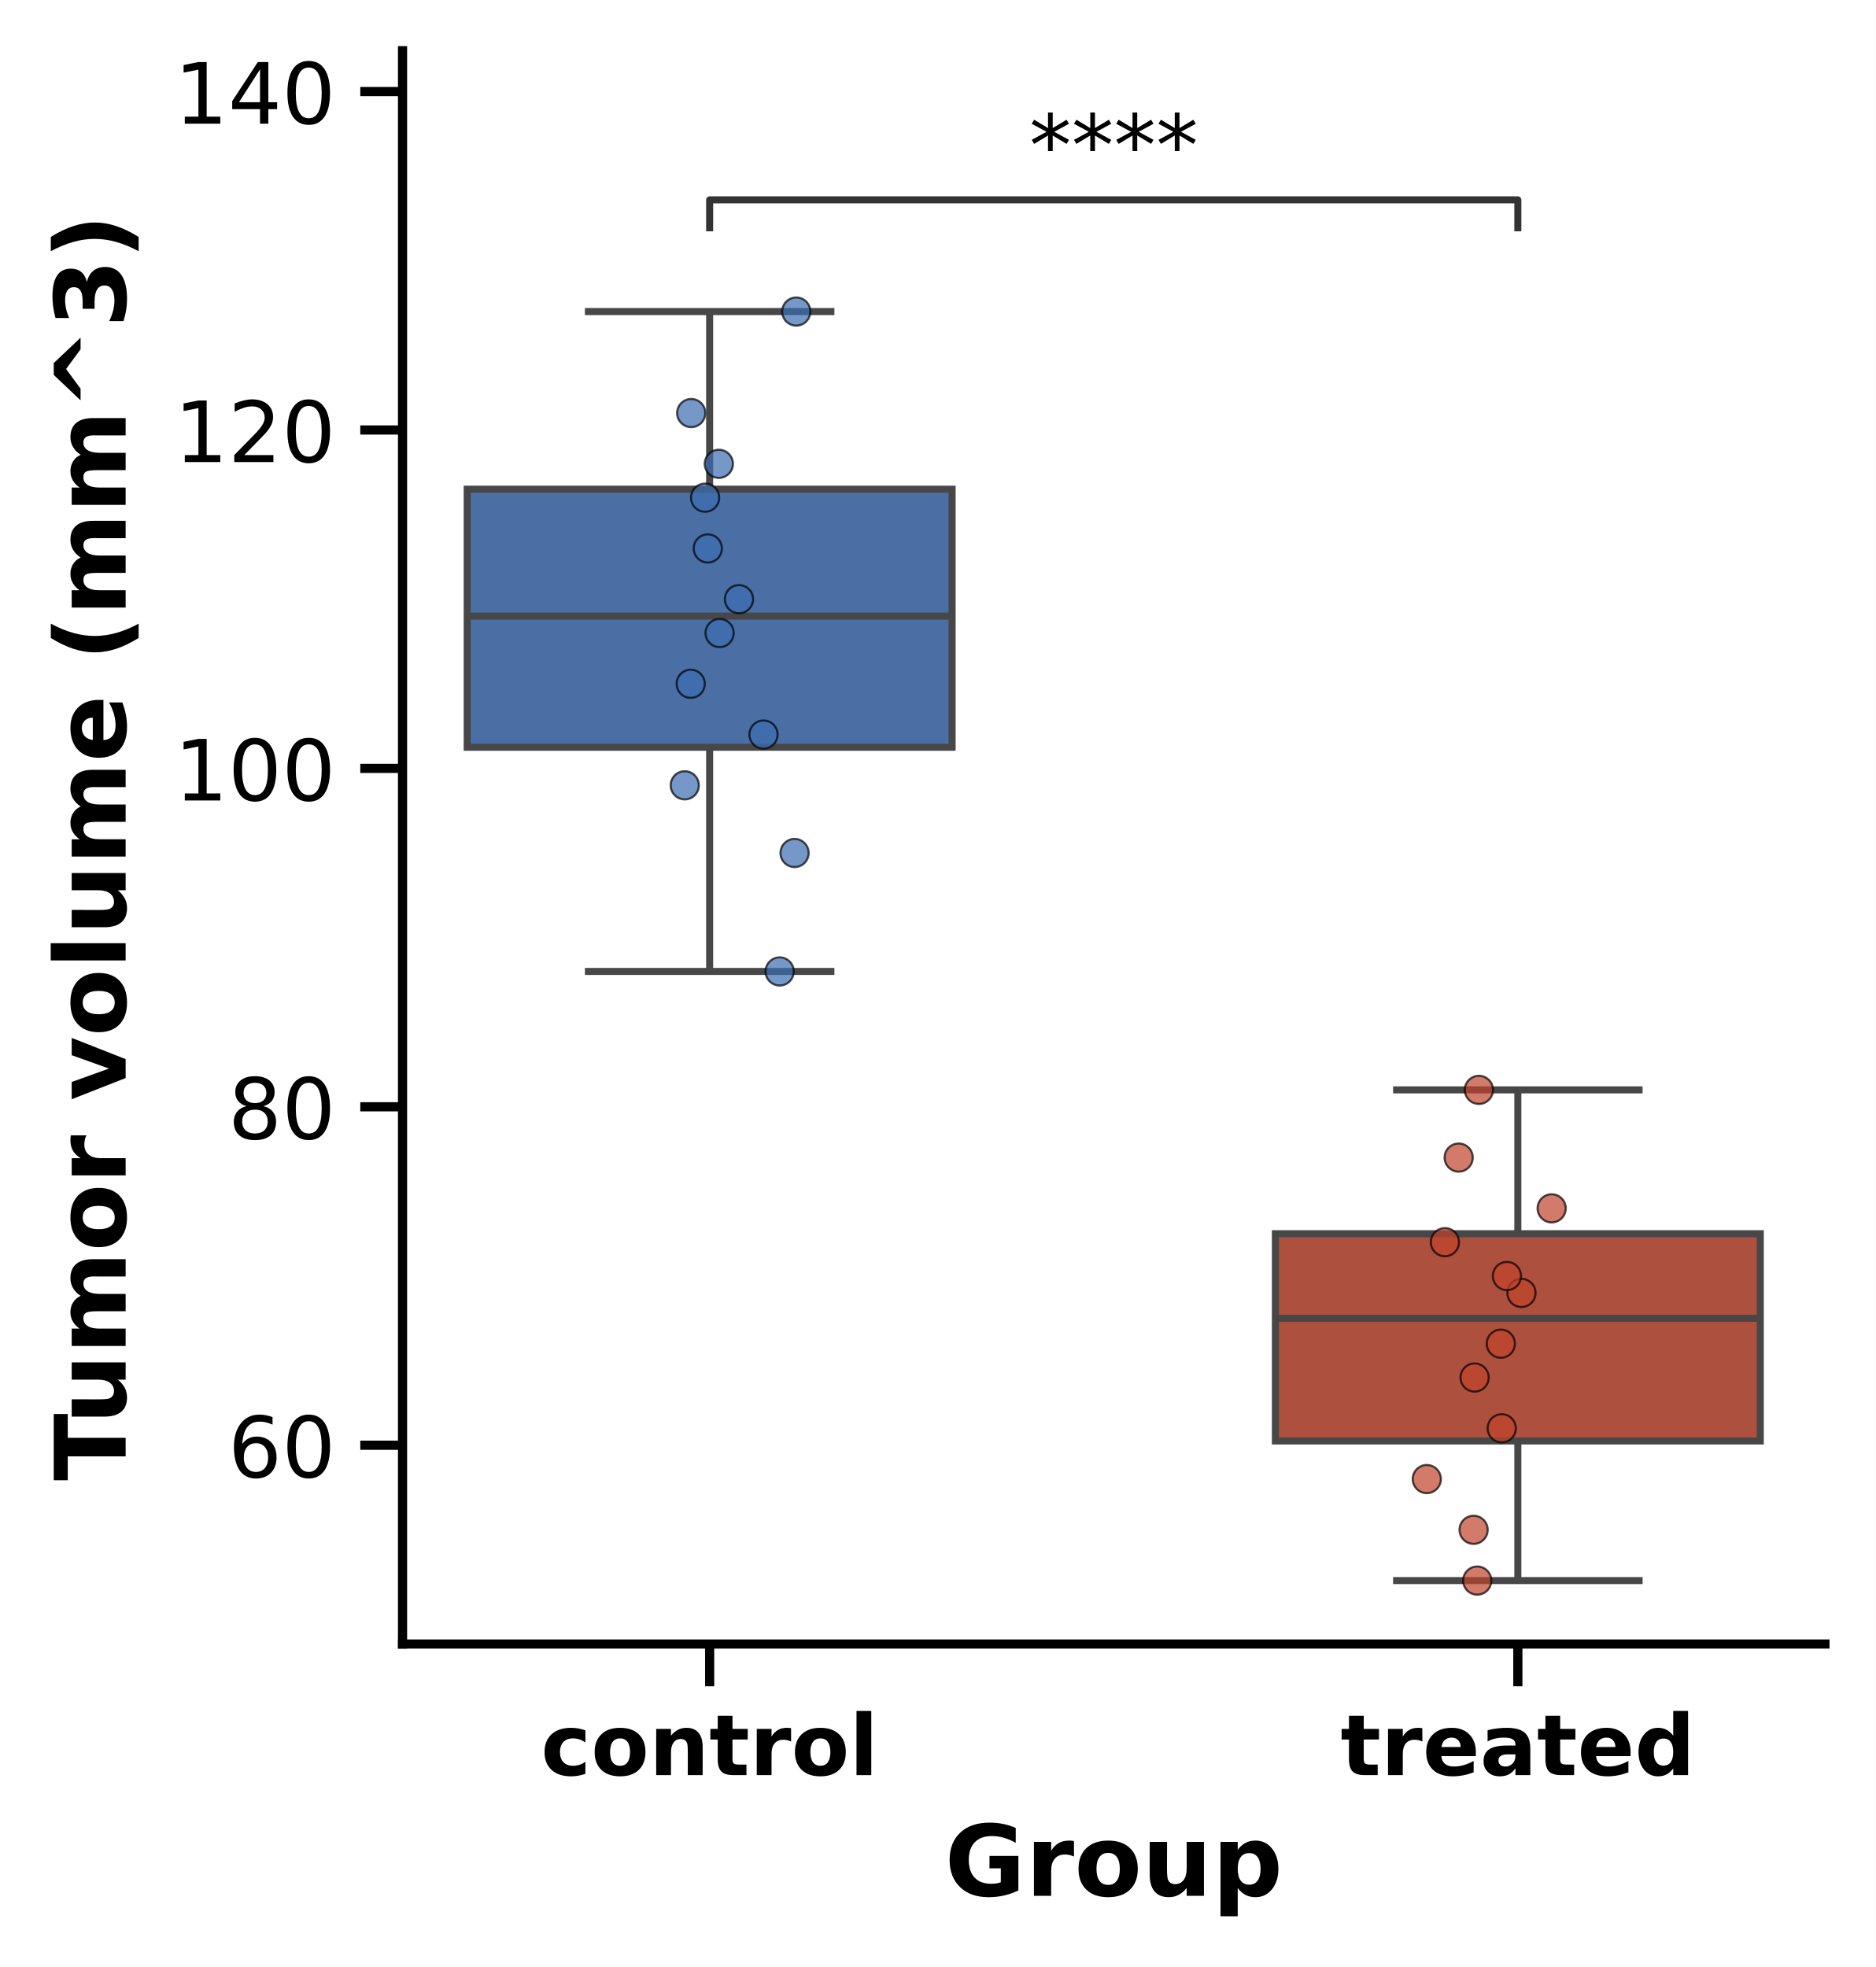
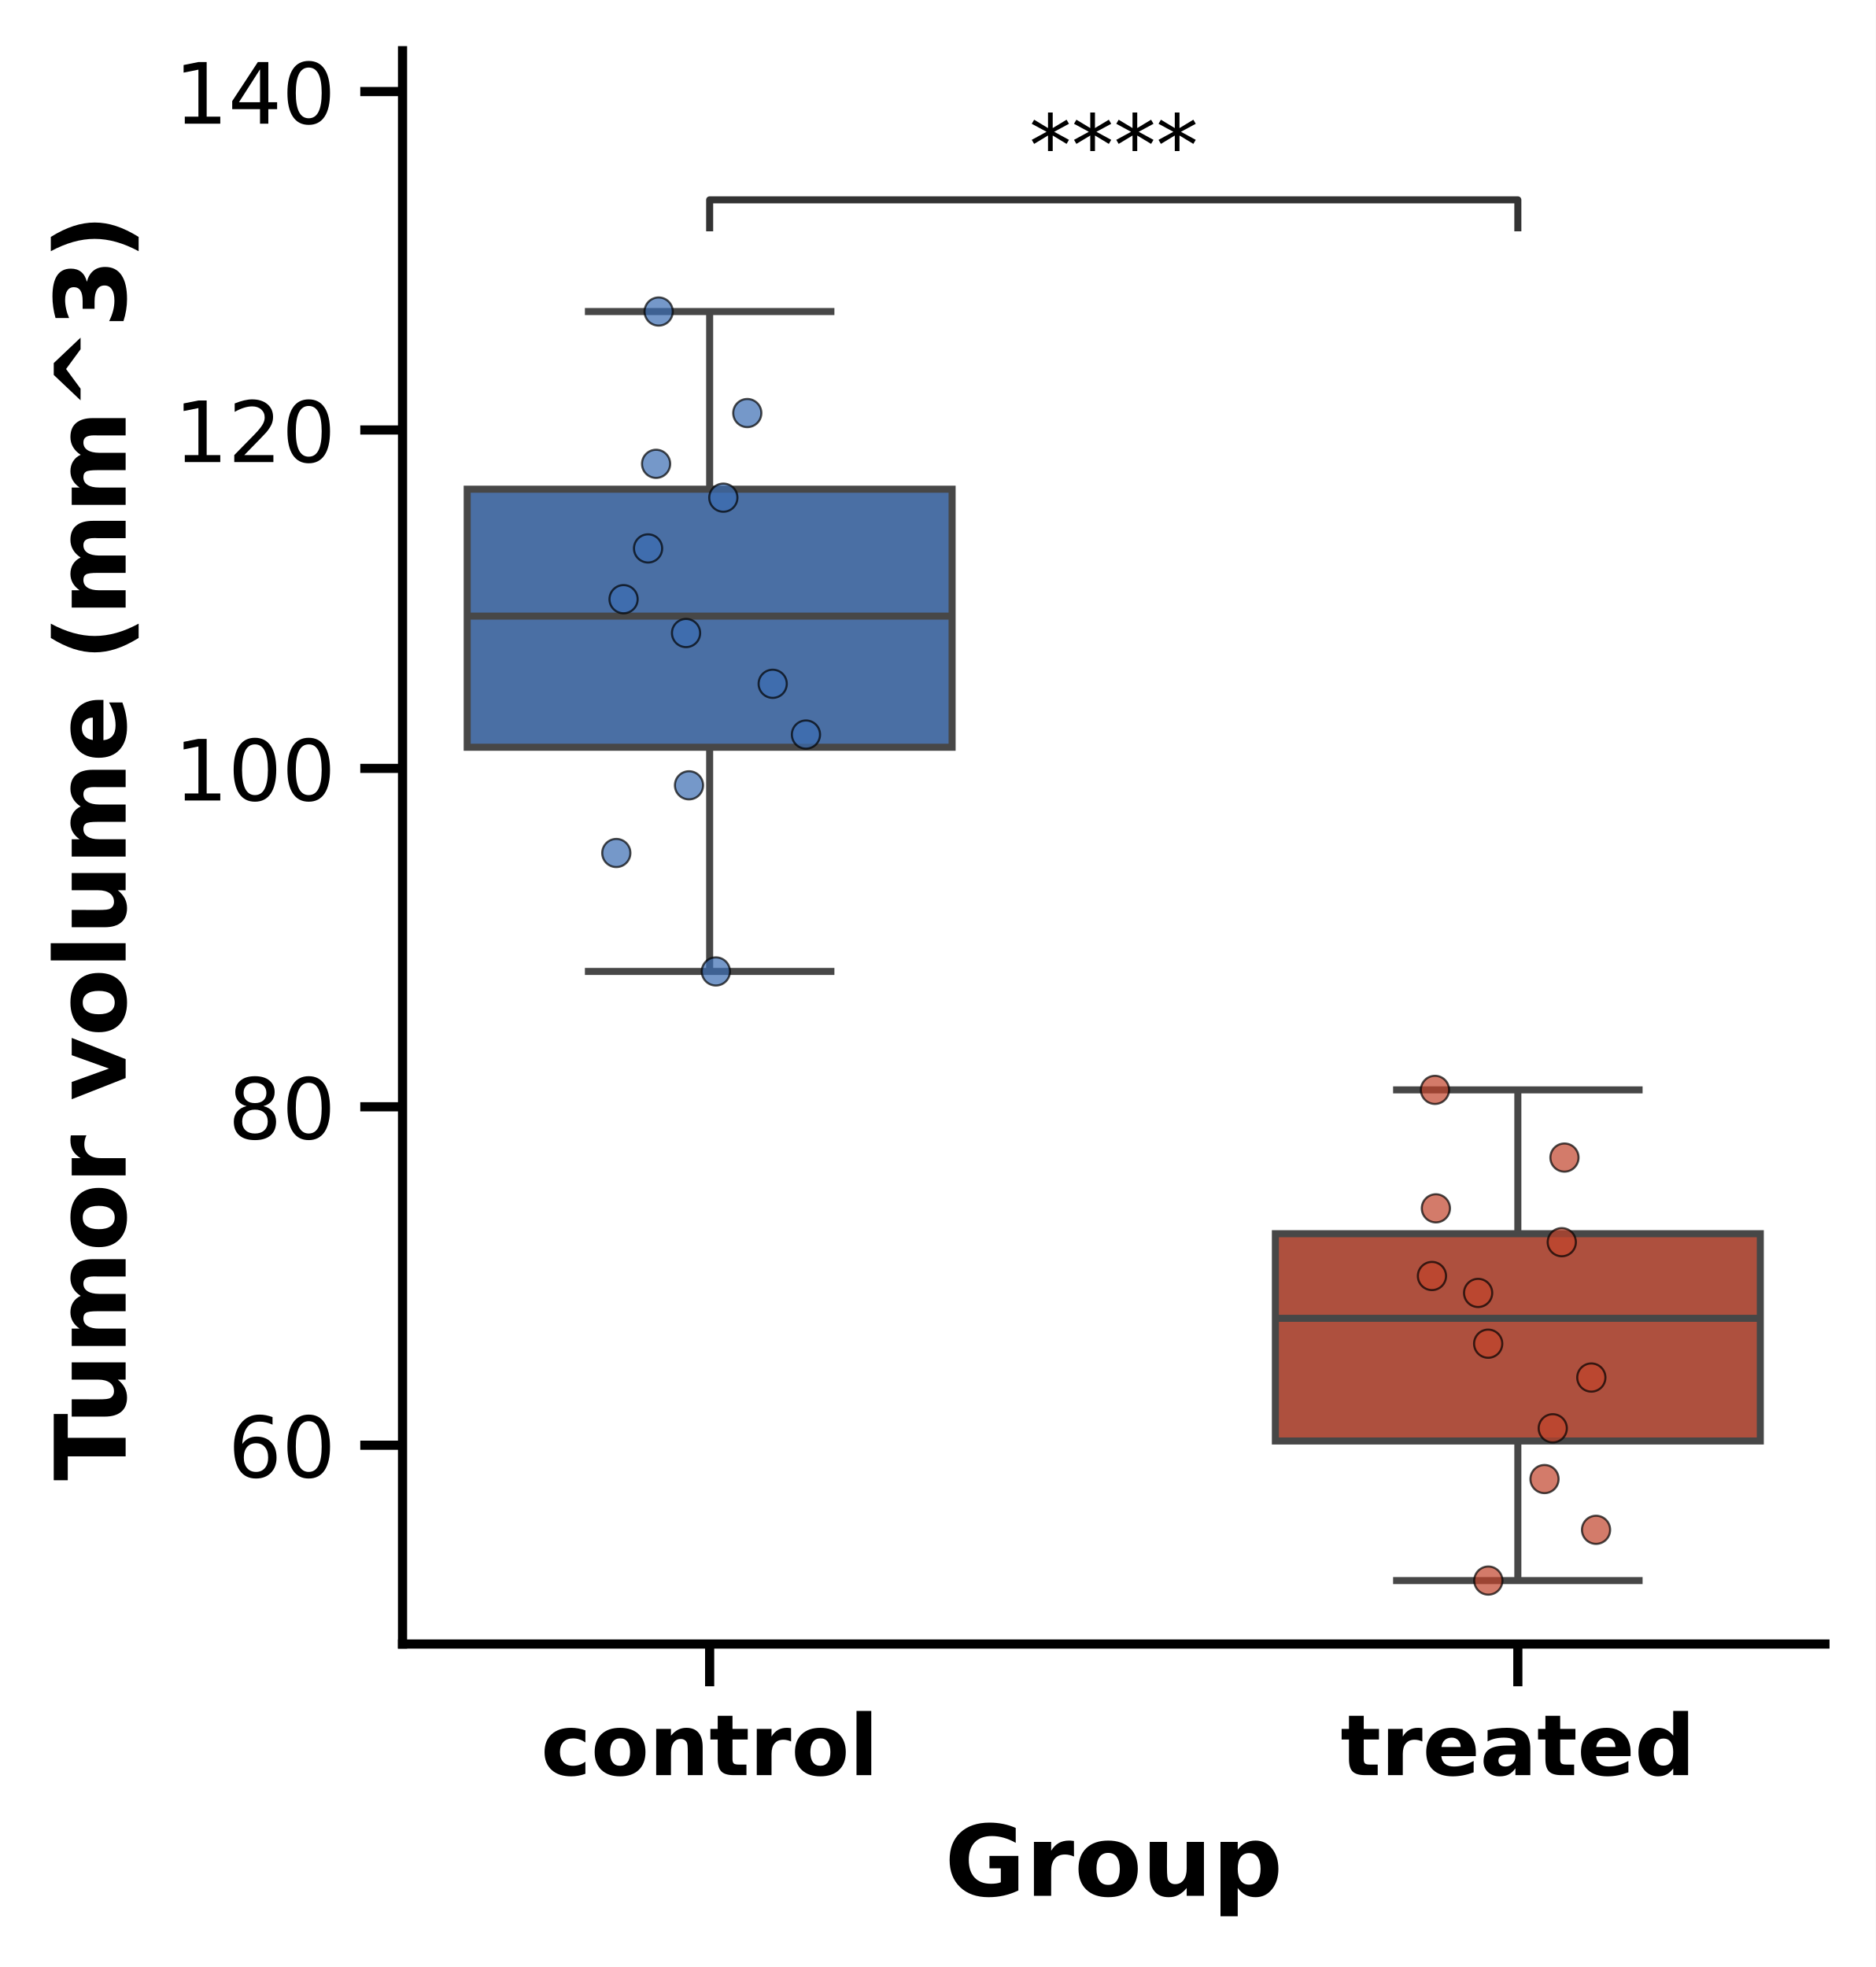
<svg xmlns="http://www.w3.org/2000/svg" xmlns:xlink="http://www.w3.org/1999/xlink" width="266.314pt" height="279.323pt" viewBox="0 0 266.314 279.323" version="1.1">
  <defs>
    <style type="text/css">*{stroke-linejoin: round; stroke-linecap: butt}</style>
  </defs>
  <g id="figure_1">
    <g id="patch_1">
      <path d="M 0 279.323  L 266.314 279.323  L 266.314 0  L 0 0  z " style="fill: #ffffff" />
    </g>
    <g id="axes_1">
      <g id="patch_2">
        <path d="M 57.154 233.46  L 259.114 233.46  L 259.114 7.2  L 57.154 7.2  z " style="fill: #ffffff" />
      </g>
      <g id="matplotlib.axis_1">
        <g id="xtick_1">
          <g id="line2d_1">
            <defs>
-               <path id="mef84ed7875" d="M 0 0  L 0 6  " style="stroke: #000000; stroke-width: 1.3" />
+               <path id="m828a29ea58" d="M 0 0  L 0 6  " style="stroke: #000000; stroke-width: 1.3" />
            </defs>
            <g>
-               <use xlink:href="#mef84ed7875" x="100.759" y="233.46" style="stroke: #000000; stroke-width: 1.3" />
+               <use xlink:href="#m828a29ea58" x="100.759" y="233.46" style="stroke: #000000; stroke-width: 1.3" />
            </g>
          </g>
          <g id="text_1">
            <g transform="translate(76.80344 252.0781) scale(0.12 -0.12)">
              <defs>
                <path id="DejaVuSans-Bold-63" d="M 3366 3391  L 3366 2478  Q 3138 2634 2908 2709  Q 2678 2784 2431 2784  Q 1963 2784 1702 2511  Q 1441 2238 1441 1747  Q 1441 1256 1702 982  Q 1963 709 2431 709  Q 2694 709 2930 787  Q 3166 866 3366 1019  L 3366 103  Q 3103 6 2833 -42  Q 2563 -91 2291 -91  Q 1344 -91 809 395  Q 275 881 275 1747  Q 275 2613 809 3098  Q 1344 3584 2291 3584  Q 2566 3584 2833 3536  Q 3100 3488 3366 3391  z " transform="scale(0.015625)" />
                <path id="DejaVuSans-Bold-6f" d="M 2203 2784  Q 1831 2784 1636 2517  Q 1441 2250 1441 1747  Q 1441 1244 1636 976  Q 1831 709 2203 709  Q 2569 709 2762 976  Q 2956 1244 2956 1747  Q 2956 2250 2762 2517  Q 2569 2784 2203 2784  z M 2203 3584  Q 3106 3584 3614 3096  Q 4122 2609 4122 1747  Q 4122 884 3614 396  Q 3106 -91 2203 -91  Q 1297 -91 786 396  Q 275 884 275 1747  Q 275 2609 786 3096  Q 1297 3584 2203 3584  z " transform="scale(0.015625)" />
                <path id="DejaVuSans-Bold-6e" d="M 4056 2131  L 4056 0  L 2931 0  L 2931 347  L 2931 1631  Q 2931 2084 2911 2256  Q 2891 2428 2841 2509  Q 2775 2619 2662 2680  Q 2550 2741 2406 2741  Q 2056 2741 1856 2470  Q 1656 2200 1656 1722  L 1656 0  L 538 0  L 538 3500  L 1656 3500  L 1656 2988  Q 1909 3294 2193 3439  Q 2478 3584 2822 3584  Q 3428 3584 3742 3212  Q 4056 2841 4056 2131  z " transform="scale(0.015625)" />
                <path id="DejaVuSans-Bold-74" d="M 1759 4494  L 1759 3500  L 2913 3500  L 2913 2700  L 1759 2700  L 1759 1216  Q 1759 972 1856 886  Q 1953 800 2241 800  L 2816 800  L 2816 0  L 1856 0  Q 1194 0 917 276  Q 641 553 641 1216  L 641 2700  L 84 2700  L 84 3500  L 641 3500  L 641 4494  L 1759 4494  z " transform="scale(0.015625)" />
                <path id="DejaVuSans-Bold-72" d="M 3138 2547  Q 2991 2616 2845 2648  Q 2700 2681 2553 2681  Q 2122 2681 1889 2404  Q 1656 2128 1656 1613  L 1656 0  L 538 0  L 538 3500  L 1656 3500  L 1656 2925  Q 1872 3269 2151 3426  Q 2431 3584 2822 3584  Q 2878 3584 2943 3579  Q 3009 3575 3134 3559  L 3138 2547  z " transform="scale(0.015625)" />
                <path id="DejaVuSans-Bold-6c" d="M 538 4863  L 1656 4863  L 1656 0  L 538 0  L 538 4863  z " transform="scale(0.015625)" />
              </defs>
              <use xlink:href="#DejaVuSans-Bold-63" />
              <use xlink:href="#DejaVuSans-Bold-6f" transform="translate(59.27734 0)" />
              <use xlink:href="#DejaVuSans-Bold-6e" transform="translate(127.9785 0)" />
              <use xlink:href="#DejaVuSans-Bold-74" transform="translate(199.1699 0)" />
              <use xlink:href="#DejaVuSans-Bold-72" transform="translate(246.9727 0)" />
              <use xlink:href="#DejaVuSans-Bold-6f" transform="translate(296.2891 0)" />
              <use xlink:href="#DejaVuSans-Bold-6c" transform="translate(364.9902 0)" />
            </g>
          </g>
        </g>
        <g id="xtick_2">
          <g id="line2d_2">
            <g>
-               <use xlink:href="#mef84ed7875" x="215.509" y="233.46" style="stroke: #000000; stroke-width: 1.3" />
+               <use xlink:href="#m828a29ea58" x="215.509" y="233.46" style="stroke: #000000; stroke-width: 1.3" />
            </g>
          </g>
          <g id="text_2">
            <g transform="translate(190.3319 252.0781) scale(0.12 -0.12)">
              <defs>
                <path id="DejaVuSans-Bold-65" d="M 4031 1759  L 4031 1441  L 1416 1441  Q 1456 1047 1700 850  Q 1944 653 2381 653  Q 2734 653 3104 758  Q 3475 863 3866 1075  L 3866 213  Q 3469 63 3072 -14  Q 2675 -91 2278 -91  Q 1328 -91 801 392  Q 275 875 275 1747  Q 275 2603 792 3093  Q 1309 3584 2216 3584  Q 3041 3584 3536 3087  Q 4031 2591 4031 1759  z M 2881 2131  Q 2881 2450 2695 2645  Q 2509 2841 2209 2841  Q 1884 2841 1681 2658  Q 1478 2475 1428 2131  L 2881 2131  z " transform="scale(0.015625)" />
                <path id="DejaVuSans-Bold-61" d="M 2106 1575  Q 1756 1575 1579 1456  Q 1403 1338 1403 1106  Q 1403 894 1545 773  Q 1688 653 1941 653  Q 2256 653 2472 879  Q 2688 1106 2688 1447  L 2688 1575  L 2106 1575  z M 3816 1997  L 3816 0  L 2688 0  L 2688 519  Q 2463 200 2181 54  Q 1900 -91 1497 -91  Q 953 -91 614 226  Q 275 544 275 1050  Q 275 1666 698 1953  Q 1122 2241 2028 2241  L 2688 2241  L 2688 2328  Q 2688 2594 2478 2717  Q 2269 2841 1825 2841  Q 1466 2841 1156 2769  Q 847 2697 581 2553  L 581 3406  Q 941 3494 1303 3539  Q 1666 3584 2028 3584  Q 2975 3584 3395 3211  Q 3816 2838 3816 1997  z " transform="scale(0.015625)" />
                <path id="DejaVuSans-Bold-64" d="M 2919 2988  L 2919 4863  L 4044 4863  L 4044 0  L 2919 0  L 2919 506  Q 2688 197 2409 53  Q 2131 -91 1766 -91  Q 1119 -91 703 423  Q 288 938 288 1747  Q 288 2556 703 3070  Q 1119 3584 1766 3584  Q 2128 3584 2408 3439  Q 2688 3294 2919 2988  z M 2181 722  Q 2541 722 2730 984  Q 2919 1247 2919 1747  Q 2919 2247 2730 2509  Q 2541 2772 2181 2772  Q 1825 2772 1636 2509  Q 1447 2247 1447 1747  Q 1447 1247 1636 984  Q 1825 722 2181 722  z " transform="scale(0.015625)" />
              </defs>
              <use xlink:href="#DejaVuSans-Bold-74" />
              <use xlink:href="#DejaVuSans-Bold-72" transform="translate(47.80273 0)" />
              <use xlink:href="#DejaVuSans-Bold-65" transform="translate(97.11914 0)" />
              <use xlink:href="#DejaVuSans-Bold-61" transform="translate(164.9414 0)" />
              <use xlink:href="#DejaVuSans-Bold-74" transform="translate(232.4219 0)" />
              <use xlink:href="#DejaVuSans-Bold-65" transform="translate(280.2246 0)" />
              <use xlink:href="#DejaVuSans-Bold-64" transform="translate(348.0469 0)" />
            </g>
          </g>
        </g>
        <g id="text_3">
          <g transform="translate(134.1342 269.2116) scale(0.14 -0.14)">
            <defs>
              <path id="DejaVuSans-Bold-47" d="M 4781 347  Q 4331 128 3847 18  Q 3363 -91 2847 -91  Q 1681 -91 1000 561  Q 319 1213 319 2328  Q 319 3456 1012 4103  Q 1706 4750 2913 4750  Q 3378 4750 3804 4662  Q 4231 4575 4609 4403  L 4609 3438  Q 4219 3659 3833 3768  Q 3447 3878 3059 3878  Q 2341 3878 1952 3476  Q 1563 3075 1563 2328  Q 1563 1588 1938 1184  Q 2313 781 3003 781  Q 3191 781 3352 804  Q 3513 828 3641 878  L 3641 1784  L 2906 1784  L 2906 2591  L 4781 2591  L 4781 347  z " transform="scale(0.015625)" />
              <path id="DejaVuSans-Bold-75" d="M 500 1363  L 500 3500  L 1625 3500  L 1625 3150  Q 1625 2866 1622 2436  Q 1619 2006 1619 1863  Q 1619 1441 1641 1255  Q 1663 1069 1716 984  Q 1784 875 1895 815  Q 2006 756 2150 756  Q 2500 756 2700 1025  Q 2900 1294 2900 1772  L 2900 3500  L 4019 3500  L 4019 0  L 2900 0  L 2900 506  Q 2647 200 2364 54  Q 2081 -91 1741 -91  Q 1134 -91 817 281  Q 500 653 500 1363  z " transform="scale(0.015625)" />
              <path id="DejaVuSans-Bold-70" d="M 1656 506  L 1656 -1331  L 538 -1331  L 538 3500  L 1656 3500  L 1656 2988  Q 1888 3294 2169 3439  Q 2450 3584 2816 3584  Q 3463 3584 3878 3070  Q 4294 2556 4294 1747  Q 4294 938 3878 423  Q 3463 -91 2816 -91  Q 2450 -91 2169 54  Q 1888 200 1656 506  z M 2400 2772  Q 2041 2772 1848 2508  Q 1656 2244 1656 1747  Q 1656 1250 1848 986  Q 2041 722 2400 722  Q 2759 722 2948 984  Q 3138 1247 3138 1747  Q 3138 2247 2948 2509  Q 2759 2772 2400 2772  z " transform="scale(0.015625)" />
            </defs>
            <use xlink:href="#DejaVuSans-Bold-47" />
            <use xlink:href="#DejaVuSans-Bold-72" transform="translate(82.08008 0)" />
            <use xlink:href="#DejaVuSans-Bold-6f" transform="translate(131.3965 0)" />
            <use xlink:href="#DejaVuSans-Bold-75" transform="translate(200.0977 0)" />
            <use xlink:href="#DejaVuSans-Bold-70" transform="translate(271.2891 0)" />
          </g>
        </g>
      </g>
      <g id="matplotlib.axis_2">
        <g id="ytick_1">
          <g id="line2d_3">
            <defs>
-               <path id="m15b5483a96" d="M 0 0  L -6 0  " style="stroke: #000000; stroke-width: 1.3" />
+               <path id="m793a292128" d="M 0 0  L -6 0  " style="stroke: #000000; stroke-width: 1.3" />
            </defs>
            <g>
-               <use xlink:href="#m15b5483a96" x="57.154" y="205.227" style="stroke: #000000; stroke-width: 1.3" />
+               <use xlink:href="#m793a292128" x="57.154" y="205.227" style="stroke: #000000; stroke-width: 1.3" />
            </g>
          </g>
          <g id="text_4">
            <g transform="translate(32.38437 209.7862) scale(0.12 -0.12)">
              <defs>
                <path id="DejaVuSans-36" d="M 2113 2584  Q 1688 2584 1439 2293  Q 1191 2003 1191 1497  Q 1191 994 1439 701  Q 1688 409 2113 409  Q 2538 409 2786 701  Q 3034 994 3034 1497  Q 3034 2003 2786 2293  Q 2538 2584 2113 2584  z M 3366 4563  L 3366 3988  Q 3128 4100 2886 4159  Q 2644 4219 2406 4219  Q 1781 4219 1451 3797  Q 1122 3375 1075 2522  Q 1259 2794 1537 2939  Q 1816 3084 2150 3084  Q 2853 3084 3261 2657  Q 3669 2231 3669 1497  Q 3669 778 3244 343  Q 2819 -91 2113 -91  Q 1303 -91 875 529  Q 447 1150 447 2328  Q 447 3434 972 4092  Q 1497 4750 2381 4750  Q 2619 4750 2861 4703  Q 3103 4656 3366 4563  z " transform="scale(0.015625)" />
                <path id="DejaVuSans-30" d="M 2034 4250  Q 1547 4250 1301 3770  Q 1056 3291 1056 2328  Q 1056 1369 1301 889  Q 1547 409 2034 409  Q 2525 409 2770 889  Q 3016 1369 3016 2328  Q 3016 3291 2770 3770  Q 2525 4250 2034 4250  z M 2034 4750  Q 2819 4750 3233 4129  Q 3647 3509 3647 2328  Q 3647 1150 3233 529  Q 2819 -91 2034 -91  Q 1250 -91 836 529  Q 422 1150 422 2328  Q 422 3509 836 4129  Q 1250 4750 2034 4750  z " transform="scale(0.015625)" />
              </defs>
              <use xlink:href="#DejaVuSans-36" />
              <use xlink:href="#DejaVuSans-30" transform="translate(63.62305 0)" />
            </g>
          </g>
        </g>
        <g id="ytick_2">
          <g id="line2d_4">
            <g>
-               <use xlink:href="#m15b5483a96" x="57.154" y="157.171" style="stroke: #000000; stroke-width: 1.3" />
+               <use xlink:href="#m793a292128" x="57.154" y="157.171" style="stroke: #000000; stroke-width: 1.3" />
            </g>
          </g>
          <g id="text_5">
            <g transform="translate(32.38437 161.7302) scale(0.12 -0.12)">
              <defs>
                <path id="DejaVuSans-38" d="M 2034 2216  Q 1584 2216 1326 1975  Q 1069 1734 1069 1313  Q 1069 891 1326 650  Q 1584 409 2034 409  Q 2484 409 2743 651  Q 3003 894 3003 1313  Q 3003 1734 2745 1975  Q 2488 2216 2034 2216  z M 1403 2484  Q 997 2584 770 2862  Q 544 3141 544 3541  Q 544 4100 942 4425  Q 1341 4750 2034 4750  Q 2731 4750 3128 4425  Q 3525 4100 3525 3541  Q 3525 3141 3298 2862  Q 3072 2584 2669 2484  Q 3125 2378 3379 2068  Q 3634 1759 3634 1313  Q 3634 634 3220 271  Q 2806 -91 2034 -91  Q 1263 -91 848 271  Q 434 634 434 1313  Q 434 1759 690 2068  Q 947 2378 1403 2484  z M 1172 3481  Q 1172 3119 1398 2916  Q 1625 2713 2034 2713  Q 2441 2713 2670 2916  Q 2900 3119 2900 3481  Q 2900 3844 2670 4047  Q 2441 4250 2034 4250  Q 1625 4250 1398 4047  Q 1172 3844 1172 3481  z " transform="scale(0.015625)" />
              </defs>
              <use xlink:href="#DejaVuSans-38" />
              <use xlink:href="#DejaVuSans-30" transform="translate(63.62305 0)" />
            </g>
          </g>
        </g>
        <g id="ytick_3">
          <g id="line2d_5">
            <g>
-               <use xlink:href="#m15b5483a96" x="57.154" y="109.115" style="stroke: #000000; stroke-width: 1.3" />
+               <use xlink:href="#m793a292128" x="57.154" y="109.115" style="stroke: #000000; stroke-width: 1.3" />
            </g>
          </g>
          <g id="text_6">
            <g transform="translate(24.74938 113.6742) scale(0.12 -0.12)">
              <defs>
                <path id="DejaVuSans-31" d="M 794 531  L 1825 531  L 1825 4091  L 703 3866  L 703 4441  L 1819 4666  L 2450 4666  L 2450 531  L 3481 531  L 3481 0  L 794 0  L 794 531  z " transform="scale(0.015625)" />
              </defs>
              <use xlink:href="#DejaVuSans-31" />
              <use xlink:href="#DejaVuSans-30" transform="translate(63.62305 0)" />
              <use xlink:href="#DejaVuSans-30" transform="translate(127.2461 0)" />
            </g>
          </g>
        </g>
        <g id="ytick_4">
          <g id="line2d_6">
            <g>
-               <use xlink:href="#m15b5483a96" x="57.154" y="61.059" style="stroke: #000000; stroke-width: 1.3" />
+               <use xlink:href="#m793a292128" x="57.154" y="61.059" style="stroke: #000000; stroke-width: 1.3" />
            </g>
          </g>
          <g id="text_7">
            <g transform="translate(24.74938 65.61825) scale(0.12 -0.12)">
              <defs>
                <path id="DejaVuSans-32" d="M 1228 531  L 3431 531  L 3431 0  L 469 0  L 469 531  Q 828 903 1448 1529  Q 2069 2156 2228 2338  Q 2531 2678 2651 2914  Q 2772 3150 2772 3378  Q 2772 3750 2511 3984  Q 2250 4219 1831 4219  Q 1534 4219 1204 4116  Q 875 4013 500 3803  L 500 4441  Q 881 4594 1212 4672  Q 1544 4750 1819 4750  Q 2544 4750 2975 4387  Q 3406 4025 3406 3419  Q 3406 3131 3298 2873  Q 3191 2616 2906 2266  Q 2828 2175 2409 1742  Q 1991 1309 1228 531  z " transform="scale(0.015625)" />
              </defs>
              <use xlink:href="#DejaVuSans-31" />
              <use xlink:href="#DejaVuSans-32" transform="translate(63.62305 0)" />
              <use xlink:href="#DejaVuSans-30" transform="translate(127.2461 0)" />
            </g>
          </g>
        </g>
        <g id="ytick_5">
          <g id="line2d_7">
            <g>
-               <use xlink:href="#m15b5483a96" x="57.154" y="13.003" style="stroke: #000000; stroke-width: 1.3" />
+               <use xlink:href="#m793a292128" x="57.154" y="13.003" style="stroke: #000000; stroke-width: 1.3" />
            </g>
          </g>
          <g id="text_8">
            <g transform="translate(24.74938 17.56228) scale(0.12 -0.12)">
              <defs>
                <path id="DejaVuSans-34" d="M 2419 4116  L 825 1625  L 2419 1625  L 2419 4116  z M 2253 4666  L 3047 4666  L 3047 1625  L 3713 1625  L 3713 1100  L 3047 1100  L 3047 0  L 2419 0  L 2419 1100  L 313 1100  L 313 1709  L 2253 4666  z " transform="scale(0.015625)" />
              </defs>
              <use xlink:href="#DejaVuSans-31" />
              <use xlink:href="#DejaVuSans-34" transform="translate(63.62305 0)" />
              <use xlink:href="#DejaVuSans-30" transform="translate(127.2461 0)" />
            </g>
          </g>
        </g>
        <g id="text_9">
          <g transform="translate(17.83781 210.268) rotate(-90) scale(0.14 -0.14)">
            <defs>
              <path id="DejaVuSans-Bold-54" d="M 31 4666  L 4331 4666  L 4331 3756  L 2784 3756  L 2784 0  L 1581 0  L 1581 3756  L 31 3756  L 31 4666  z " transform="scale(0.015625)" />
              <path id="DejaVuSans-Bold-6d" d="M 3781 2919  Q 3994 3244 4286 3414  Q 4578 3584 4928 3584  Q 5531 3584 5847 3212  Q 6163 2841 6163 2131  L 6163 0  L 5038 0  L 5038 1825  Q 5041 1866 5042 1909  Q 5044 1953 5044 2034  Q 5044 2406 4934 2573  Q 4825 2741 4581 2741  Q 4263 2741 4089 2478  Q 3916 2216 3909 1719  L 3909 0  L 2784 0  L 2784 1825  Q 2784 2406 2684 2573  Q 2584 2741 2328 2741  Q 2006 2741 1831 2477  Q 1656 2213 1656 1722  L 1656 0  L 531 0  L 531 3500  L 1656 3500  L 1656 2988  Q 1863 3284 2130 3434  Q 2397 3584 2719 3584  Q 3081 3584 3359 3409  Q 3638 3234 3781 2919  z " transform="scale(0.015625)" />
              <path id="DejaVuSans-Bold-20" transform="scale(0.015625)" />
              <path id="DejaVuSans-Bold-76" d="M 97 3500  L 1216 3500  L 2088 1081  L 2956 3500  L 4078 3500  L 2700 0  L 1472 0  L 97 3500  z " transform="scale(0.015625)" />
              <path id="DejaVuSans-Bold-28" d="M 2413 -844  L 1484 -844  Q 1006 -72 778 623  Q 550 1319 550 2003  Q 550 2688 779 3389  Q 1009 4091 1484 4856  L 2413 4856  Q 2013 4116 1813 3408  Q 1613 2700 1613 2009  Q 1613 1319 1811 609  Q 2009 -100 2413 -844  z " transform="scale(0.015625)" />
              <path id="DejaVuSans-Bold-5e" d="M 3066 4666  L 4716 2925  L 3963 2925  L 2681 3866  L 1403 2925  L 647 2925  L 2297 4666  L 3066 4666  z " transform="scale(0.015625)" />
              <path id="DejaVuSans-Bold-33" d="M 2981 2516  Q 3453 2394 3698 2092  Q 3944 1791 3944 1325  Q 3944 631 3412 270  Q 2881 -91 1863 -91  Q 1503 -91 1142 -33  Q 781 25 428 141  L 428 1069  Q 766 900 1098 814  Q 1431 728 1753 728  Q 2231 728 2486 893  Q 2741 1059 2741 1369  Q 2741 1688 2480 1852  Q 2219 2016 1709 2016  L 1228 2016  L 1228 2791  L 1734 2791  Q 2188 2791 2409 2933  Q 2631 3075 2631 3366  Q 2631 3634 2415 3781  Q 2200 3928 1806 3928  Q 1516 3928 1219 3862  Q 922 3797 628 3669  L 628 4550  Q 984 4650 1334 4700  Q 1684 4750 2022 4750  Q 2931 4750 3382 4451  Q 3834 4153 3834 3553  Q 3834 3144 3618 2883  Q 3403 2622 2981 2516  z " transform="scale(0.015625)" />
              <path id="DejaVuSans-Bold-29" d="M 513 -844  Q 913 -100 1113 609  Q 1313 1319 1313 2009  Q 1313 2700 1113 3408  Q 913 4116 513 4856  L 1441 4856  Q 1916 4091 2145 3389  Q 2375 2688 2375 2003  Q 2375 1319 2147 623  Q 1919 -72 1441 -844  L 513 -844  z " transform="scale(0.015625)" />
            </defs>
            <use xlink:href="#DejaVuSans-Bold-54" />
            <use xlink:href="#DejaVuSans-Bold-75" transform="translate(57.21289 0)" />
            <use xlink:href="#DejaVuSans-Bold-6d" transform="translate(128.4043 0)" />
            <use xlink:href="#DejaVuSans-Bold-6f" transform="translate(232.6035 0)" />
            <use xlink:href="#DejaVuSans-Bold-72" transform="translate(301.3047 0)" />
            <use xlink:href="#DejaVuSans-Bold-20" transform="translate(350.6211 0)" />
            <use xlink:href="#DejaVuSans-Bold-76" transform="translate(385.4355 0)" />
            <use xlink:href="#DejaVuSans-Bold-6f" transform="translate(450.6211 0)" />
            <use xlink:href="#DejaVuSans-Bold-6c" transform="translate(519.3223 0)" />
            <use xlink:href="#DejaVuSans-Bold-75" transform="translate(553.5996 0)" />
            <use xlink:href="#DejaVuSans-Bold-6d" transform="translate(624.791 0)" />
            <use xlink:href="#DejaVuSans-Bold-65" transform="translate(728.9902 0)" />
            <use xlink:href="#DejaVuSans-Bold-20" transform="translate(796.8125 0)" />
            <use xlink:href="#DejaVuSans-Bold-28" transform="translate(831.627 0)" />
            <use xlink:href="#DejaVuSans-Bold-6d" transform="translate(877.3301 0)" />
            <use xlink:href="#DejaVuSans-Bold-6d" transform="translate(981.5293 0)" />
            <use xlink:href="#DejaVuSans-Bold-5e" transform="translate(1085.729 0)" />
            <use xlink:href="#DejaVuSans-Bold-33" transform="translate(1169.518 0)" />
            <use xlink:href="#DejaVuSans-Bold-29" transform="translate(1239.098 0)" />
          </g>
        </g>
      </g>
      <g id="patch_3">
-         <path d="M 66.334 106.112  L 135.184 106.112  L 135.184 69.469  L 66.334 69.469  L 66.334 106.112  z " clip-path="url(#pbcce156f4b)" style="fill: #4a6fa4; stroke: #474747; stroke-linejoin: miter" />
+         <path d="M 66.334 106.112  L 135.184 106.112  L 135.184 69.469  L 66.334 69.469  L 66.334 106.112  z " clip-path="url(#pc9622c8aaa)" style="fill: #4a6fa4; stroke: #474747; stroke-linejoin: miter" />
      </g>
      <g id="line2d_8">
-         <path d="M 100.759 106.112  L 100.759 137.949  " clip-path="url(#pbcce156f4b)" style="fill: none; stroke: #474747" />
+         <path d="M 100.759 106.112  L 100.759 137.949  " clip-path="url(#pc9622c8aaa)" style="fill: none; stroke: #474747" />
      </g>
      <g id="line2d_9">
-         <path d="M 100.759 69.469  L 100.759 44.24  " clip-path="url(#pbcce156f4b)" style="fill: none; stroke: #474747" />
+         <path d="M 100.759 69.469  L 100.759 44.24  " clip-path="url(#pc9622c8aaa)" style="fill: none; stroke: #474747" />
      </g>
      <g id="line2d_10">
-         <path d="M 83.547 137.949  L 117.972 137.949  " clip-path="url(#pbcce156f4b)" style="fill: none; stroke: #474747; stroke-linecap: square" />
+         <path d="M 83.547 137.949  L 117.972 137.949  " clip-path="url(#pc9622c8aaa)" style="fill: none; stroke: #474747; stroke-linecap: square" />
      </g>
      <g id="line2d_11">
-         <path d="M 83.547 44.24  L 117.972 44.24  " clip-path="url(#pbcce156f4b)" style="fill: none; stroke: #474747; stroke-linecap: square" />
+         <path d="M 83.547 44.24  L 117.972 44.24  " clip-path="url(#pc9622c8aaa)" style="fill: none; stroke: #474747; stroke-linecap: square" />
      </g>
      <g id="line2d_12" />
      <g id="patch_4">
-         <path d="M 181.084 204.626  L 249.934 204.626  L 249.934 175.192  L 181.084 175.192  L 181.084 204.626  z " clip-path="url(#pbcce156f4b)" style="fill: #ae503e; stroke: #474747; stroke-linejoin: miter" />
+         <path d="M 181.084 204.626  L 249.934 204.626  L 249.934 175.192  L 181.084 175.192  L 181.084 204.626  z " clip-path="url(#pc9622c8aaa)" style="fill: #ae503e; stroke: #474747; stroke-linejoin: miter" />
      </g>
      <g id="line2d_13">
-         <path d="M 215.509 204.626  L 215.509 224.45  " clip-path="url(#pbcce156f4b)" style="fill: none; stroke: #474747" />
+         <path d="M 215.509 204.626  L 215.509 224.45  " clip-path="url(#pc9622c8aaa)" style="fill: none; stroke: #474747" />
      </g>
      <g id="line2d_14">
-         <path d="M 215.509 175.192  L 215.509 154.768  " clip-path="url(#pbcce156f4b)" style="fill: none; stroke: #474747" />
+         <path d="M 215.509 175.192  L 215.509 154.768  " clip-path="url(#pc9622c8aaa)" style="fill: none; stroke: #474747" />
      </g>
      <g id="line2d_15">
-         <path d="M 198.297 224.45  L 232.722 224.45  " clip-path="url(#pbcce156f4b)" style="fill: none; stroke: #474747; stroke-linecap: square" />
+         <path d="M 198.297 224.45  L 232.722 224.45  " clip-path="url(#pc9622c8aaa)" style="fill: none; stroke: #474747; stroke-linecap: square" />
      </g>
      <g id="line2d_16">
-         <path d="M 198.297 154.768  L 232.722 154.768  " clip-path="url(#pbcce156f4b)" style="fill: none; stroke: #474747; stroke-linecap: square" />
+         <path d="M 198.297 154.768  L 232.722 154.768  " clip-path="url(#pc9622c8aaa)" style="fill: none; stroke: #474747; stroke-linecap: square" />
      </g>
      <g id="line2d_17" />
      <g id="line2d_18">
        <path d="M 100.759 32.346  L 100.759 28.381  L 215.509 28.381  L 215.509 32.346  " style="fill: none; stroke: #333333; stroke-linecap: square" />
      </g>
      <g id="line2d_19">
-         <path d="M 66.334 87.49  L 135.184 87.49  " clip-path="url(#pbcce156f4b)" style="fill: none; stroke: #474747" />
+         <path d="M 66.334 87.49  L 135.184 87.49  " clip-path="url(#pc9622c8aaa)" style="fill: none; stroke: #474747" />
      </g>
      <g id="line2d_20">
-         <path d="M 181.084 187.206  L 249.934 187.206  " clip-path="url(#pbcce156f4b)" style="fill: none; stroke: #474747" />
+         <path d="M 181.084 187.206  L 249.934 187.206  " clip-path="url(#pc9622c8aaa)" style="fill: none; stroke: #474747" />
      </g>
      <g id="patch_5">
        <path d="M 57.154 233.46  L 57.154 7.2  " style="fill: none; stroke: #000000; stroke-width: 1.3; stroke-linejoin: miter; stroke-linecap: square" />
      </g>
      <g id="patch_6">
        <path d="M 57.154 233.46  L 259.114 233.46  " style="fill: none; stroke: #000000; stroke-width: 1.3; stroke-linejoin: miter; stroke-linecap: square" />
      </g>
      <g id="PathCollection_1">
        <defs>
-           <path id="C0_0_7f6dc0b889" d="M 0 2  C 0.53 2 1.039 1.789 1.414 1.414  C 1.789 1.039 2 0.53 2 -0  C 2 -0.53 1.789 -1.039 1.414 -1.414  C 1.039 -1.789 0.53 -2 0 -2  C -0.53 -2 -1.039 -1.789 -1.414 -1.414  C -1.789 -1.039 -2 -0.53 -2 0  C -2 0.53 -1.789 1.039 -1.414 1.414  C -1.039 1.789 -0.53 2 0 2  z " />
+           <path id="C0_0_81c4aed396" d="M 0 2  C 0.53 2 1.039 1.789 1.414 1.414  C 1.789 1.039 2 0.53 2 -0  C 2 -0.53 1.789 -1.039 1.414 -1.414  C 1.039 -1.789 0.53 -2 0 -2  C -0.53 -2 -1.039 -1.789 -1.414 -1.414  C -1.789 -1.039 -2 -0.53 -2 0  C -2 0.53 -1.789 1.039 -1.414 1.414  C -1.039 1.789 -0.53 2 0 2  z " />
        </defs>
-         <g clip-path="url(#pbcce156f4b)">
-           <use xlink:href="#C0_0_7f6dc0b889" x="108.403" y="104.31" style="fill: #3b6db3; fill-opacity: 0.7; stroke: #000000; stroke-opacity: 0.7; stroke-width: 0.3" />
-         </g>
-         <g clip-path="url(#pbcce156f4b)">
-           <use xlink:href="#C0_0_7f6dc0b889" x="102.064" y="65.865" style="fill: #3b6db3; fill-opacity: 0.7; stroke: #000000; stroke-opacity: 0.7; stroke-width: 0.3" />
-         </g>
-         <g clip-path="url(#pbcce156f4b)">
-           <use xlink:href="#C0_0_7f6dc0b889" x="112.817" y="121.129" style="fill: #3b6db3; fill-opacity: 0.7; stroke: #000000; stroke-opacity: 0.7; stroke-width: 0.3" />
-         </g>
-         <g clip-path="url(#pbcce156f4b)">
-           <use xlink:href="#C0_0_7f6dc0b889" x="104.922" y="85.087" style="fill: #3b6db3; fill-opacity: 0.7; stroke: #000000; stroke-opacity: 0.7; stroke-width: 0.3" />
-         </g>
-         <g clip-path="url(#pbcce156f4b)">
-           <use xlink:href="#C0_0_7f6dc0b889" x="113.055" y="44.24" style="fill: #3b6db3; fill-opacity: 0.7; stroke: #000000; stroke-opacity: 0.7; stroke-width: 0.3" />
-         </g>
-         <g clip-path="url(#pbcce156f4b)">
-           <use xlink:href="#C0_0_7f6dc0b889" x="110.698" y="137.949" style="fill: #3b6db3; fill-opacity: 0.7; stroke: #000000; stroke-opacity: 0.7; stroke-width: 0.3" />
-         </g>
-         <g clip-path="url(#pbcce156f4b)">
-           <use xlink:href="#C0_0_7f6dc0b889" x="98.07" y="97.101" style="fill: #3b6db3; fill-opacity: 0.7; stroke: #000000; stroke-opacity: 0.7; stroke-width: 0.3" />
-         </g>
-         <g clip-path="url(#pbcce156f4b)">
-           <use xlink:href="#C0_0_7f6dc0b889" x="100.494" y="77.879" style="fill: #3b6db3; fill-opacity: 0.7; stroke: #000000; stroke-opacity: 0.7; stroke-width: 0.3" />
-         </g>
-         <g clip-path="url(#pbcce156f4b)">
-           <use xlink:href="#C0_0_7f6dc0b889" x="97.226" y="111.518" style="fill: #3b6db3; fill-opacity: 0.7; stroke: #000000; stroke-opacity: 0.7; stroke-width: 0.3" />
-         </g>
-         <g clip-path="url(#pbcce156f4b)">
-           <use xlink:href="#C0_0_7f6dc0b889" x="98.141" y="58.656" style="fill: #3b6db3; fill-opacity: 0.7; stroke: #000000; stroke-opacity: 0.7; stroke-width: 0.3" />
-         </g>
-         <g clip-path="url(#pbcce156f4b)">
-           <use xlink:href="#C0_0_7f6dc0b889" x="102.173" y="89.893" style="fill: #3b6db3; fill-opacity: 0.7; stroke: #000000; stroke-opacity: 0.7; stroke-width: 0.3" />
-         </g>
-         <g clip-path="url(#pbcce156f4b)">
-           <use xlink:href="#C0_0_7f6dc0b889" x="100.115" y="70.67" style="fill: #3b6db3; fill-opacity: 0.7; stroke: #000000; stroke-opacity: 0.7; stroke-width: 0.3" />
+         <g clip-path="url(#pc9622c8aaa)">
+           <use xlink:href="#C0_0_81c4aed396" x="114.432" y="104.31" style="fill: #3b6db3; fill-opacity: 0.7; stroke: #000000; stroke-opacity: 0.7; stroke-width: 0.3" />
+         </g>
+         <g clip-path="url(#pc9622c8aaa)">
+           <use xlink:href="#C0_0_81c4aed396" x="93.154" y="65.865" style="fill: #3b6db3; fill-opacity: 0.7; stroke: #000000; stroke-opacity: 0.7; stroke-width: 0.3" />
+         </g>
+         <g clip-path="url(#pc9622c8aaa)">
+           <use xlink:href="#C0_0_81c4aed396" x="87.506" y="121.129" style="fill: #3b6db3; fill-opacity: 0.7; stroke: #000000; stroke-opacity: 0.7; stroke-width: 0.3" />
+         </g>
+         <g clip-path="url(#pc9622c8aaa)">
+           <use xlink:href="#C0_0_81c4aed396" x="88.536" y="85.087" style="fill: #3b6db3; fill-opacity: 0.7; stroke: #000000; stroke-opacity: 0.7; stroke-width: 0.3" />
+         </g>
+         <g clip-path="url(#pc9622c8aaa)">
+           <use xlink:href="#C0_0_81c4aed396" x="93.519" y="44.24" style="fill: #3b6db3; fill-opacity: 0.7; stroke: #000000; stroke-opacity: 0.7; stroke-width: 0.3" />
+         </g>
+         <g clip-path="url(#pc9622c8aaa)">
+           <use xlink:href="#C0_0_81c4aed396" x="101.642" y="137.949" style="fill: #3b6db3; fill-opacity: 0.7; stroke: #000000; stroke-opacity: 0.7; stroke-width: 0.3" />
+         </g>
+         <g clip-path="url(#pc9622c8aaa)">
+           <use xlink:href="#C0_0_81c4aed396" x="109.71" y="97.101" style="fill: #3b6db3; fill-opacity: 0.7; stroke: #000000; stroke-opacity: 0.7; stroke-width: 0.3" />
+         </g>
+         <g clip-path="url(#pc9622c8aaa)">
+           <use xlink:href="#C0_0_81c4aed396" x="92.015" y="77.879" style="fill: #3b6db3; fill-opacity: 0.7; stroke: #000000; stroke-opacity: 0.7; stroke-width: 0.3" />
+         </g>
+         <g clip-path="url(#pc9622c8aaa)">
+           <use xlink:href="#C0_0_81c4aed396" x="97.827" y="111.518" style="fill: #3b6db3; fill-opacity: 0.7; stroke: #000000; stroke-opacity: 0.7; stroke-width: 0.3" />
+         </g>
+         <g clip-path="url(#pc9622c8aaa)">
+           <use xlink:href="#C0_0_81c4aed396" x="106.104" y="58.656" style="fill: #3b6db3; fill-opacity: 0.7; stroke: #000000; stroke-opacity: 0.7; stroke-width: 0.3" />
+         </g>
+         <g clip-path="url(#pc9622c8aaa)">
+           <use xlink:href="#C0_0_81c4aed396" x="97.408" y="89.893" style="fill: #3b6db3; fill-opacity: 0.7; stroke: #000000; stroke-opacity: 0.7; stroke-width: 0.3" />
+         </g>
+         <g clip-path="url(#pc9622c8aaa)">
+           <use xlink:href="#C0_0_81c4aed396" x="102.702" y="70.67" style="fill: #3b6db3; fill-opacity: 0.7; stroke: #000000; stroke-opacity: 0.7; stroke-width: 0.3" />
        </g>
      </g>
      <g id="PathCollection_2">
        <defs>
-           <path id="C1_0_be93dd5a22" d="M 0 2  C 0.53 2 1.039 1.789 1.414 1.414  C 1.789 1.039 2 0.53 2 -0  C 2 -0.53 1.789 -1.039 1.414 -1.414  C 1.039 -1.789 0.53 -2 0 -2  C -0.53 -2 -1.039 -1.789 -1.414 -1.414  C -1.789 -1.039 -2 -0.53 -2 0  C -2 0.53 -1.789 1.039 -1.414 1.414  C -1.039 1.789 -0.53 2 0 2  z " />
+           <path id="C1_0_15336902d2" d="M 0 2  C 0.53 2 1.039 1.789 1.414 1.414  C 1.789 1.039 2 0.53 2 -0  C 2 -0.53 1.789 -1.039 1.414 -1.414  C 1.039 -1.789 0.53 -2 0 -2  C -0.53 -2 -1.039 -1.789 -1.414 -1.414  C -1.789 -1.039 -2 -0.53 -2 0  C -2 0.53 -1.789 1.039 -1.414 1.414  C -1.039 1.789 -0.53 2 0 2  z " />
        </defs>
-         <g clip-path="url(#pbcce156f4b)">
-           <use xlink:href="#C1_0_be93dd5a22" x="205.156" y="176.394" style="fill: #c1432b; fill-opacity: 0.7; stroke: #000000; stroke-opacity: 0.7; stroke-width: 0.3" />
-         </g>
-         <g clip-path="url(#pbcce156f4b)">
-           <use xlink:href="#C1_0_be93dd5a22" x="209.372" y="195.616" style="fill: #c1432b; fill-opacity: 0.7; stroke: #000000; stroke-opacity: 0.7; stroke-width: 0.3" />
-         </g>
-         <g clip-path="url(#pbcce156f4b)">
-           <use xlink:href="#C1_0_be93dd5a22" x="209.98" y="154.768" style="fill: #c1432b; fill-opacity: 0.7; stroke: #000000; stroke-opacity: 0.7; stroke-width: 0.3" />
-         </g>
-         <g clip-path="url(#pbcce156f4b)">
-           <use xlink:href="#C1_0_be93dd5a22" x="202.583" y="210.033" style="fill: #c1432b; fill-opacity: 0.7; stroke: #000000; stroke-opacity: 0.7; stroke-width: 0.3" />
-         </g>
-         <g clip-path="url(#pbcce156f4b)">
-           <use xlink:href="#C1_0_be93dd5a22" x="216.021" y="183.602" style="fill: #c1432b; fill-opacity: 0.7; stroke: #000000; stroke-opacity: 0.7; stroke-width: 0.3" />
-         </g>
-         <g clip-path="url(#pbcce156f4b)">
-           <use xlink:href="#C1_0_be93dd5a22" x="207.108" y="164.38" style="fill: #c1432b; fill-opacity: 0.7; stroke: #000000; stroke-opacity: 0.7; stroke-width: 0.3" />
-         </g>
-         <g clip-path="url(#pbcce156f4b)">
-           <use xlink:href="#C1_0_be93dd5a22" x="209.743" y="224.45" style="fill: #c1432b; fill-opacity: 0.7; stroke: #000000; stroke-opacity: 0.7; stroke-width: 0.3" />
-         </g>
-         <g clip-path="url(#pbcce156f4b)">
-           <use xlink:href="#C1_0_be93dd5a22" x="213.093" y="190.81" style="fill: #c1432b; fill-opacity: 0.7; stroke: #000000; stroke-opacity: 0.7; stroke-width: 0.3" />
-         </g>
-         <g clip-path="url(#pbcce156f4b)">
-           <use xlink:href="#C1_0_be93dd5a22" x="220.312" y="171.588" style="fill: #c1432b; fill-opacity: 0.7; stroke: #000000; stroke-opacity: 0.7; stroke-width: 0.3" />
-         </g>
-         <g clip-path="url(#pbcce156f4b)">
-           <use xlink:href="#C1_0_be93dd5a22" x="213.22" y="202.824" style="fill: #c1432b; fill-opacity: 0.7; stroke: #000000; stroke-opacity: 0.7; stroke-width: 0.3" />
-         </g>
-         <g clip-path="url(#pbcce156f4b)">
-           <use xlink:href="#C1_0_be93dd5a22" x="213.959" y="181.199" style="fill: #c1432b; fill-opacity: 0.7; stroke: #000000; stroke-opacity: 0.7; stroke-width: 0.3" />
-         </g>
-         <g clip-path="url(#pbcce156f4b)">
-           <use xlink:href="#C1_0_be93dd5a22" x="209.227" y="217.241" style="fill: #c1432b; fill-opacity: 0.7; stroke: #000000; stroke-opacity: 0.7; stroke-width: 0.3" />
+         <g clip-path="url(#pc9622c8aaa)">
+           <use xlink:href="#C1_0_15336902d2" x="221.748" y="176.394" style="fill: #c1432b; fill-opacity: 0.7; stroke: #000000; stroke-opacity: 0.7; stroke-width: 0.3" />
+         </g>
+         <g clip-path="url(#pc9622c8aaa)">
+           <use xlink:href="#C1_0_15336902d2" x="225.944" y="195.616" style="fill: #c1432b; fill-opacity: 0.7; stroke: #000000; stroke-opacity: 0.7; stroke-width: 0.3" />
+         </g>
+         <g clip-path="url(#pc9622c8aaa)">
+           <use xlink:href="#C1_0_15336902d2" x="203.743" y="154.768" style="fill: #c1432b; fill-opacity: 0.7; stroke: #000000; stroke-opacity: 0.7; stroke-width: 0.3" />
+         </g>
+         <g clip-path="url(#pc9622c8aaa)">
+           <use xlink:href="#C1_0_15336902d2" x="219.296" y="210.033" style="fill: #c1432b; fill-opacity: 0.7; stroke: #000000; stroke-opacity: 0.7; stroke-width: 0.3" />
+         </g>
+         <g clip-path="url(#pc9622c8aaa)">
+           <use xlink:href="#C1_0_15336902d2" x="209.87" y="183.602" style="fill: #c1432b; fill-opacity: 0.7; stroke: #000000; stroke-opacity: 0.7; stroke-width: 0.3" />
+         </g>
+         <g clip-path="url(#pc9622c8aaa)">
+           <use xlink:href="#C1_0_15336902d2" x="222.129" y="164.38" style="fill: #c1432b; fill-opacity: 0.7; stroke: #000000; stroke-opacity: 0.7; stroke-width: 0.3" />
+         </g>
+         <g clip-path="url(#pc9622c8aaa)">
+           <use xlink:href="#C1_0_15336902d2" x="211.318" y="224.45" style="fill: #c1432b; fill-opacity: 0.7; stroke: #000000; stroke-opacity: 0.7; stroke-width: 0.3" />
+         </g>
+         <g clip-path="url(#pc9622c8aaa)">
+           <use xlink:href="#C1_0_15336902d2" x="211.297" y="190.81" style="fill: #c1432b; fill-opacity: 0.7; stroke: #000000; stroke-opacity: 0.7; stroke-width: 0.3" />
+         </g>
+         <g clip-path="url(#pc9622c8aaa)">
+           <use xlink:href="#C1_0_15336902d2" x="203.872" y="171.588" style="fill: #c1432b; fill-opacity: 0.7; stroke: #000000; stroke-opacity: 0.7; stroke-width: 0.3" />
+         </g>
+         <g clip-path="url(#pc9622c8aaa)">
+           <use xlink:href="#C1_0_15336902d2" x="220.467" y="202.824" style="fill: #c1432b; fill-opacity: 0.7; stroke: #000000; stroke-opacity: 0.7; stroke-width: 0.3" />
+         </g>
+         <g clip-path="url(#pc9622c8aaa)">
+           <use xlink:href="#C1_0_15336902d2" x="203.315" y="181.199" style="fill: #c1432b; fill-opacity: 0.7; stroke: #000000; stroke-opacity: 0.7; stroke-width: 0.3" />
+         </g>
+         <g clip-path="url(#pc9622c8aaa)">
+           <use xlink:href="#C1_0_15336902d2" x="226.613" y="217.241" style="fill: #c1432b; fill-opacity: 0.7; stroke: #000000; stroke-opacity: 0.7; stroke-width: 0.3" />
        </g>
      </g>
      <g id="text_10">
        <g transform="translate(146.1344 24.8855) scale(0.12 -0.12)">
          <defs>
            <path id="DejaVuSans-2a" d="M 3009 3897  L 1888 3291  L 3009 2681  L 2828 2375  L 1778 3009  L 1778 1831  L 1422 1831  L 1422 3009  L 372 2375  L 191 2681  L 1313 3291  L 191 3897  L 372 4206  L 1422 3572  L 1422 4750  L 1778 4750  L 1778 3572  L 2828 4206  L 3009 3897  z " transform="scale(0.015625)" />
          </defs>
          <use xlink:href="#DejaVuSans-2a" />
          <use xlink:href="#DejaVuSans-2a" transform="translate(50 0)" />
          <use xlink:href="#DejaVuSans-2a" transform="translate(100 0)" />
          <use xlink:href="#DejaVuSans-2a" transform="translate(150 0)" />
        </g>
      </g>
    </g>
  </g>
  <defs>
-     <clipPath id="pbcce156f4b">
+     <clipPath id="pc9622c8aaa">
      <rect x="57.154" y="7.2" width="201.96" height="226.26" />
    </clipPath>
  </defs>
</svg>
